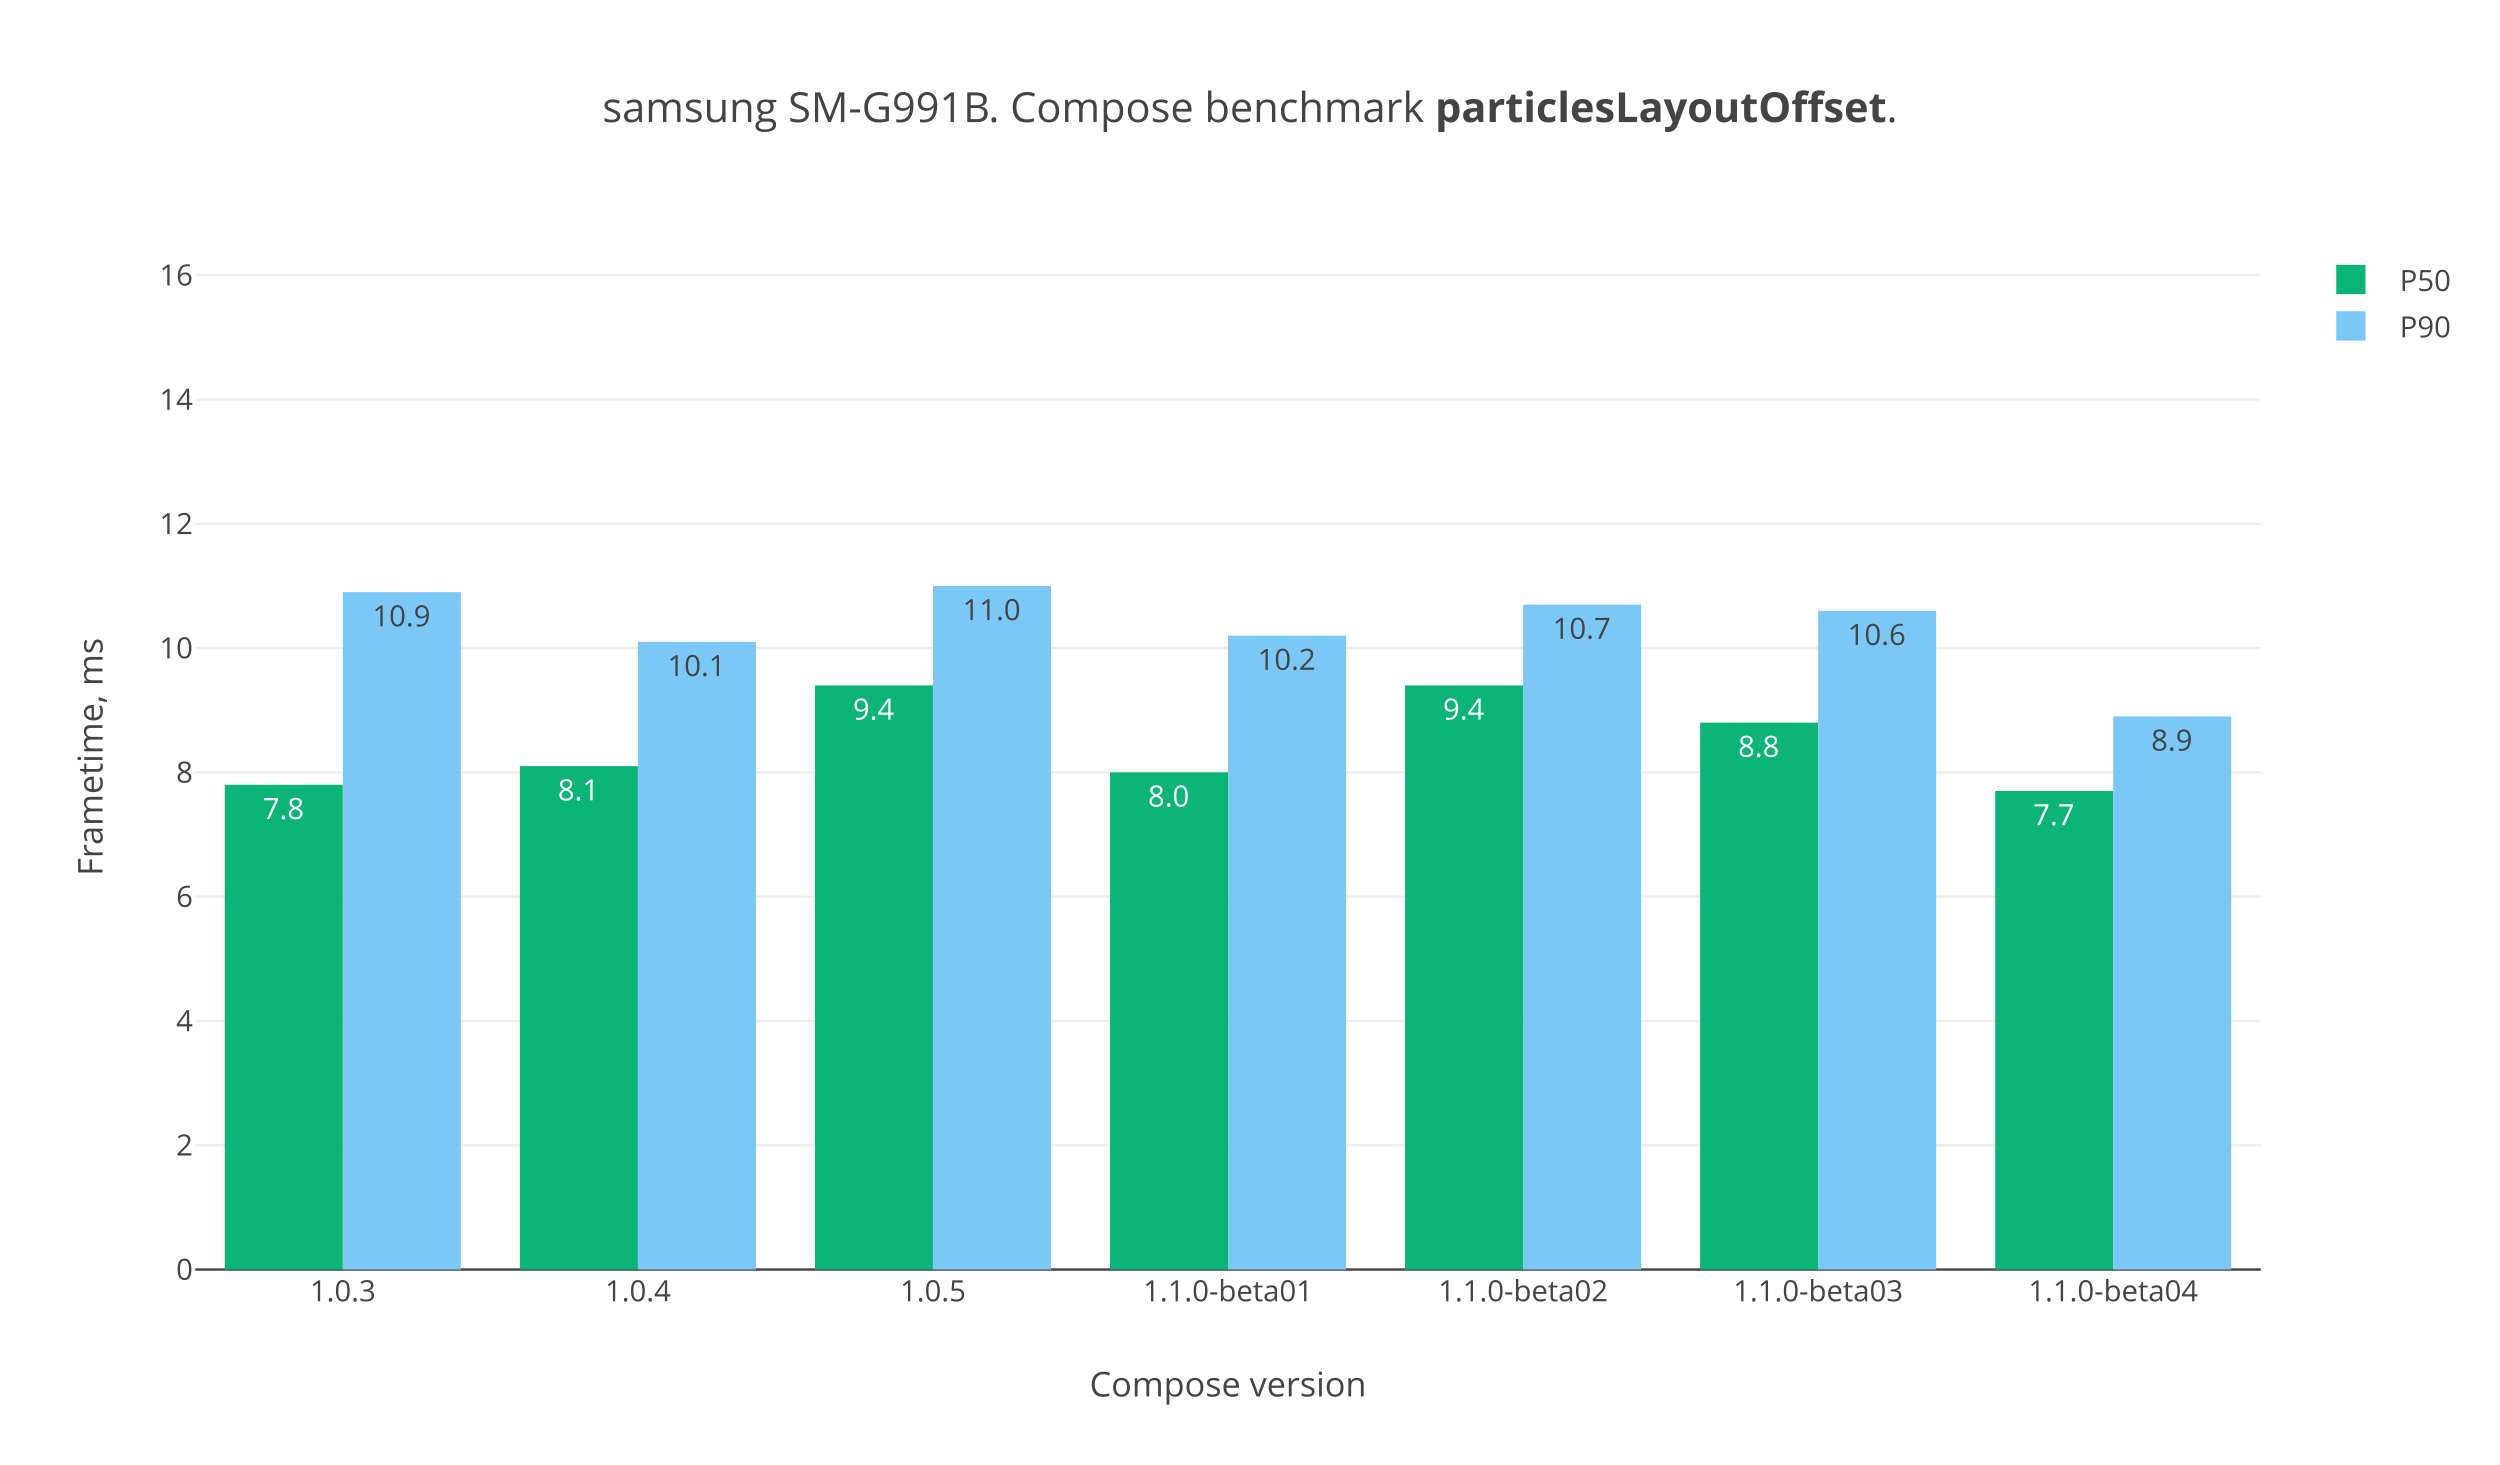
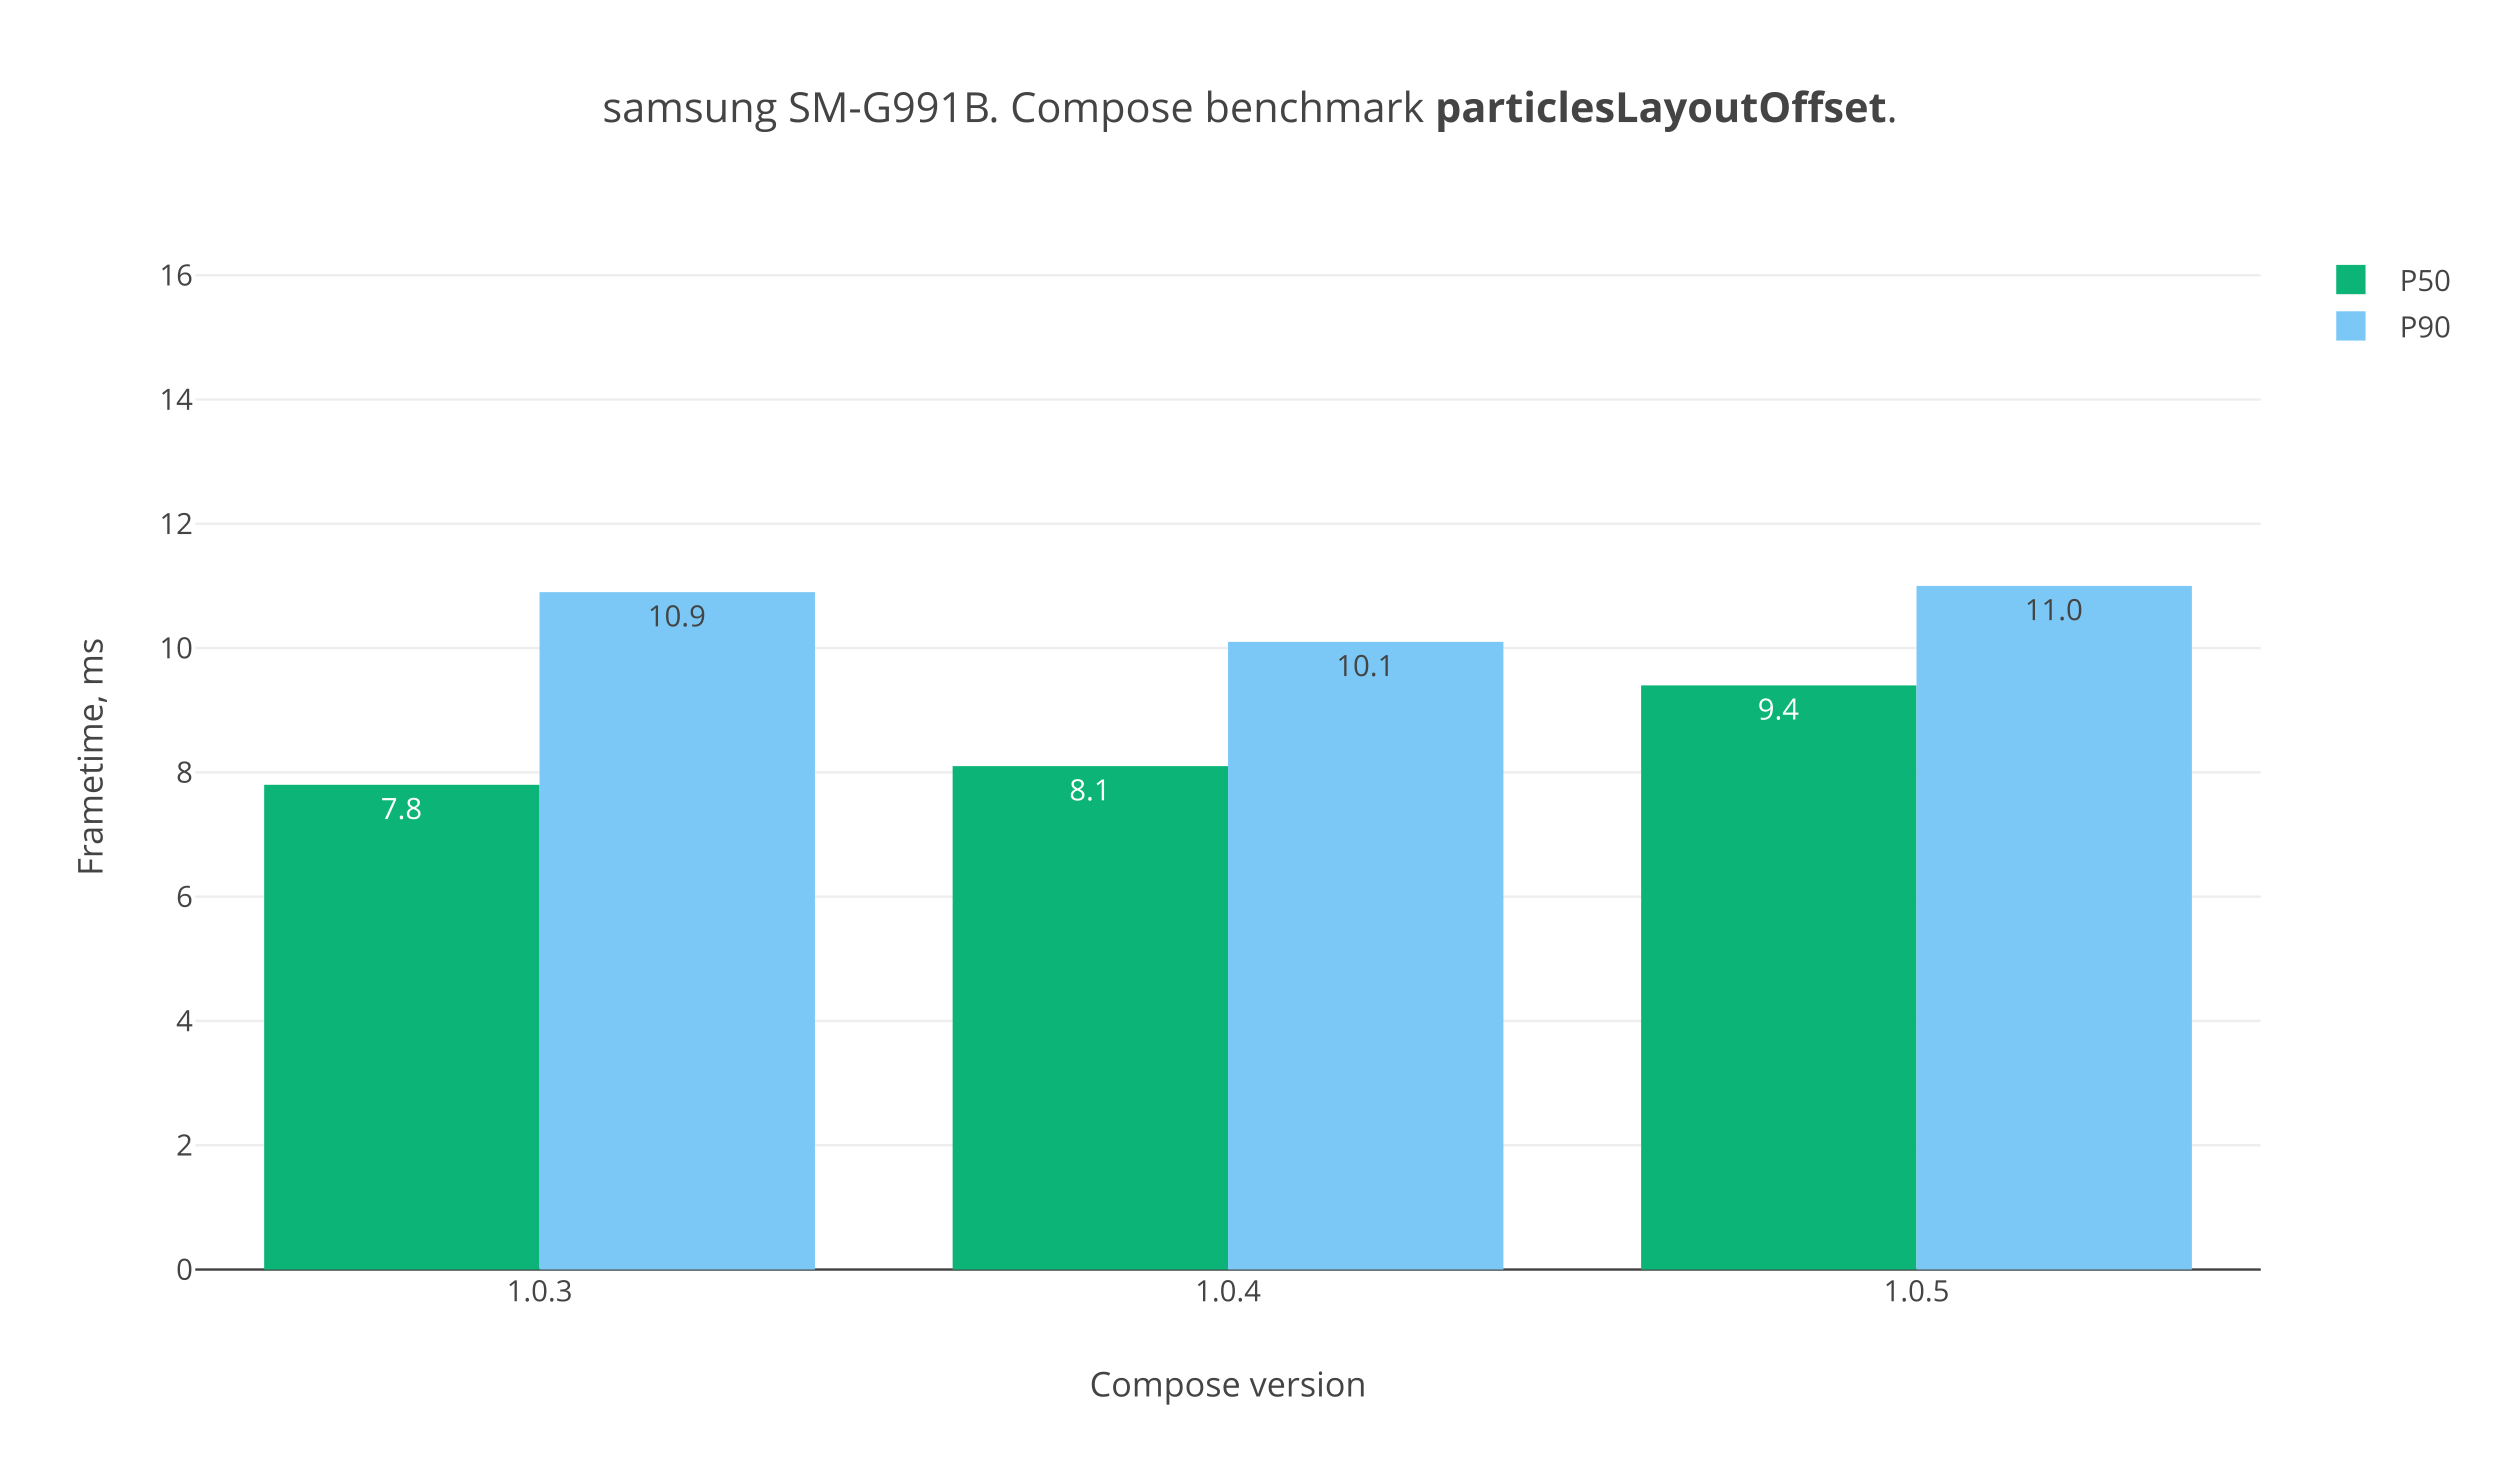
<svg xmlns="http://www.w3.org/2000/svg" class="main-svg" width="1024" height="600" style="" viewBox="0 0 1024 600">
  <rect x="0" y="0" width="1024" height="600" style="fill: rgb(255, 255, 255); fill-opacity: 1;" />
-   <defs id="defs-ac4f27">
+   <defs id="defs-73d98d">
    <g class="clips">
-       <clipPath id="clipac4f27xyplot" class="plotclip">
+       <clipPath id="clip73d98dxyplot" class="plotclip">
        <rect width="846" height="420" />
      </clipPath>
-       <clipPath class="axesclip" id="clipac4f27x">
+       <clipPath class="axesclip" id="clip73d98dx">
        <rect x="80" y="0" width="846" height="600" />
      </clipPath>
-       <clipPath class="axesclip" id="clipac4f27y">
+       <clipPath class="axesclip" id="clip73d98dy">
        <rect x="0" y="100" width="1024" height="420" />
      </clipPath>
-       <clipPath class="axesclip" id="clipac4f27xy">
+       <clipPath class="axesclip" id="clip73d98dxy">
        <rect x="80" y="100" width="846" height="420" />
      </clipPath>
    </g>
    <g class="gradients" />
  </defs>
  <g class="bglayer" />
  <g class="layer-below">
    <g class="imagelayer" />
    <g class="shapelayer" />
  </g>
  <g class="cartesianlayer">
    <g class="subplot xy">
      <g class="layer-subplot">
        <g class="shapelayer" />
        <g class="imagelayer" />
      </g>
      <g class="gridlayer">
        <g class="x" />
        <g class="y">
          <path class="ygrid crisp" transform="translate(0,469.09)" d="M80,0h846" style="stroke: rgb(238, 238, 238); stroke-opacity: 1; stroke-width: 1px;" />
          <path class="ygrid crisp" transform="translate(0,418.18)" d="M80,0h846" style="stroke: rgb(238, 238, 238); stroke-opacity: 1; stroke-width: 1px;" />
          <path class="ygrid crisp" transform="translate(0,367.27)" d="M80,0h846" style="stroke: rgb(238, 238, 238); stroke-opacity: 1; stroke-width: 1px;" />
          <path class="ygrid crisp" transform="translate(0,316.36)" d="M80,0h846" style="stroke: rgb(238, 238, 238); stroke-opacity: 1; stroke-width: 1px;" />
          <path class="ygrid crisp" transform="translate(0,265.45)" d="M80,0h846" style="stroke: rgb(238, 238, 238); stroke-opacity: 1; stroke-width: 1px;" />
          <path class="ygrid crisp" transform="translate(0,214.55)" d="M80,0h846" style="stroke: rgb(238, 238, 238); stroke-opacity: 1; stroke-width: 1px;" />
          <path class="ygrid crisp" transform="translate(0,163.64)" d="M80,0h846" style="stroke: rgb(238, 238, 238); stroke-opacity: 1; stroke-width: 1px;" />
          <path class="ygrid crisp" transform="translate(0,112.73)" d="M80,0h846" style="stroke: rgb(238, 238, 238); stroke-opacity: 1; stroke-width: 1px;" />
        </g>
      </g>
      <g class="zerolinelayer">
        <path class="yzl zl crisp" transform="translate(0,520)" d="M80,0h846" style="stroke: rgb(68, 68, 68); stroke-opacity: 1; stroke-width: 1px;" />
      </g>
      <path class="xlines-below" />
      <path class="ylines-below" />
      <g class="overlines-below" />
      <g class="xaxislayer-below" />
      <g class="yaxislayer-below" />
      <g class="overaxes-below" />
-       <g class="plot" transform="translate(80,100)" clip-path="url('#clipac4f27xyplot')">
+       <g class="plot" transform="translate(80,100)" clip-path="url('#clip73d98dxyplot')">
        <g class="barlayer mlayer">
          <g class="trace bars" style="opacity: 1;">
            <g class="points">
              <g class="point">
-                 <path d="M12.09,420V221.45H60.43V420Z" style="vector-effect: non-scaling-stroke; opacity: 1; stroke-width: 0px; fill: rgb(12, 181, 119); fill-opacity: 1;" />
-                 <text class="bartext bartext-inside" text-anchor="middle" data-notex="1" x="0" y="0" style="font-family: 'Open Sans', verdana, arial, sans-serif; font-size: 12px; fill: rgb(255, 255, 255); fill-opacity: 1; white-space: pre;" transform="translate(36.09594,235.45)">7.8</text>
-               </g>
-               <g class="point">
-                 <path d="M132.94,420V213.82H181.29V420Z" style="vector-effect: non-scaling-stroke; opacity: 1; stroke-width: 0px; fill: rgb(12, 181, 119); fill-opacity: 1;" />
-                 <text class="bartext bartext-inside" text-anchor="middle" data-notex="1" x="0" y="0" style="font-family: 'Open Sans', verdana, arial, sans-serif; font-size: 12px; fill: rgb(255, 255, 255); fill-opacity: 1; white-space: pre;" transform="translate(156.9509,227.82)">8.1</text>
-               </g>
-               <g class="point">
-                 <path d="M253.8,420V180.73H302.14V420Z" style="vector-effect: non-scaling-stroke; opacity: 1; stroke-width: 0px; fill: rgb(12, 181, 119); fill-opacity: 1;" />
-                 <text class="bartext bartext-inside" text-anchor="middle" data-notex="1" x="0" y="0" style="font-family: 'Open Sans', verdana, arial, sans-serif; font-size: 12px; fill: rgb(255, 255, 255); fill-opacity: 1; white-space: pre;" transform="translate(277.8059,194.73)">9.4</text>
-               </g>
-               <g class="point">
-                 <path d="M374.66,420V216.36H423V420Z" style="vector-effect: non-scaling-stroke; opacity: 1; stroke-width: 0px; fill: rgb(12, 181, 119); fill-opacity: 1;" />
-                 <text class="bartext bartext-inside" text-anchor="middle" data-notex="1" x="0" y="0" style="font-family: 'Open Sans', verdana, arial, sans-serif; font-size: 12px; fill: rgb(255, 255, 255); fill-opacity: 1; white-space: pre;" transform="translate(398.6659,230.36)">8.0</text>
-               </g>
-               <g class="point">
-                 <path d="M495.51,420V180.73H543.86V420Z" style="vector-effect: non-scaling-stroke; opacity: 1; stroke-width: 0px; fill: rgb(12, 181, 119); fill-opacity: 1;" />
-                 <text class="bartext bartext-inside" text-anchor="middle" data-notex="1" x="0" y="0" style="font-family: 'Open Sans', verdana, arial, sans-serif; font-size: 12px; fill: rgb(255, 255, 255); fill-opacity: 1; white-space: pre;" transform="translate(519.5209,194.73)">9.4</text>
-               </g>
-               <g class="point">
-                 <path d="M616.37,420V196H664.71V420Z" style="vector-effect: non-scaling-stroke; opacity: 1; stroke-width: 0px; fill: rgb(12, 181, 119); fill-opacity: 1;" />
-                 <text class="bartext bartext-inside" text-anchor="middle" data-notex="1" x="0" y="0" style="font-family: 'Open Sans', verdana, arial, sans-serif; font-size: 12px; fill: rgb(255, 255, 255); fill-opacity: 1; white-space: pre;" transform="translate(640.3759,210)">8.8</text>
-               </g>
-               <g class="point">
-                 <path d="M737.23,420V224H785.57V420Z" style="vector-effect: non-scaling-stroke; opacity: 1; stroke-width: 0px; fill: rgb(12, 181, 119); fill-opacity: 1;" />
-                 <text class="bartext bartext-inside" text-anchor="middle" data-notex="1" x="0" y="0" style="font-family: 'Open Sans', verdana, arial, sans-serif; font-size: 12px; fill: rgb(255, 255, 255); fill-opacity: 1; white-space: pre;" transform="translate(761.2359,238)">7.7</text>
+                 <path d="M28.2,420V221.45H141V420Z" style="vector-effect: non-scaling-stroke; opacity: 1; stroke-width: 0px; fill: rgb(12, 181, 119); fill-opacity: 1;" />
+                 <text class="bartext bartext-inside" text-anchor="middle" data-notex="1" x="0" y="0" style="font-family: 'Open Sans', verdana, arial, sans-serif; font-size: 12px; fill: rgb(255, 255, 255); fill-opacity: 1; white-space: pre;" transform="translate(84.43594,235.45)">7.8</text>
+               </g>
+               <g class="point">
+                 <path d="M310.2,420V213.82H423V420Z" style="vector-effect: non-scaling-stroke; opacity: 1; stroke-width: 0px; fill: rgb(12, 181, 119); fill-opacity: 1;" />
+                 <text class="bartext bartext-inside" text-anchor="middle" data-notex="1" x="0" y="0" style="font-family: 'Open Sans', verdana, arial, sans-serif; font-size: 12px; fill: rgb(255, 255, 255); fill-opacity: 1; white-space: pre;" transform="translate(366.4359,227.82)">8.1</text>
+               </g>
+               <g class="point">
+                 <path d="M592.2,420V180.73H705V420Z" style="vector-effect: non-scaling-stroke; opacity: 1; stroke-width: 0px; fill: rgb(12, 181, 119); fill-opacity: 1;" />
+                 <text class="bartext bartext-inside" text-anchor="middle" data-notex="1" x="0" y="0" style="font-family: 'Open Sans', verdana, arial, sans-serif; font-size: 12px; fill: rgb(255, 255, 255); fill-opacity: 1; white-space: pre;" transform="translate(648.4359,194.73)">9.4</text>
              </g>
            </g>
          </g>
          <g class="trace bars" style="opacity: 1;">
            <g class="points">
              <g class="point">
-                 <path d="M60.43,420V142.55H108.77V420Z" style="vector-effect: non-scaling-stroke; opacity: 1; stroke-width: 0px; fill: rgb(123, 200, 246); fill-opacity: 1;" />
-                 <text class="bartext bartext-inside" text-anchor="middle" data-notex="1" x="0" y="0" style="font-family: 'Open Sans', verdana, arial, sans-serif; font-size: 12px; fill: rgb(68, 68, 68); fill-opacity: 1; white-space: pre;" transform="translate(84.43594,156.55)">10.9</text>
-               </g>
-               <g class="point">
-                 <path d="M181.29,420V162.91H229.63V420Z" style="vector-effect: non-scaling-stroke; opacity: 1; stroke-width: 0px; fill: rgb(123, 200, 246); fill-opacity: 1;" />
-                 <text class="bartext bartext-inside" text-anchor="middle" data-notex="1" x="0" y="0" style="font-family: 'Open Sans', verdana, arial, sans-serif; font-size: 12px; fill: rgb(68, 68, 68); fill-opacity: 1; white-space: pre;" transform="translate(205.2959,176.91)">10.1</text>
-               </g>
-               <g class="point">
-                 <path d="M302.14,420V140H350.49V420Z" style="vector-effect: non-scaling-stroke; opacity: 1; stroke-width: 0px; fill: rgb(123, 200, 246); fill-opacity: 1;" />
-                 <text class="bartext bartext-inside" text-anchor="middle" data-notex="1" x="0" y="0" style="font-family: 'Open Sans', verdana, arial, sans-serif; font-size: 12px; fill: rgb(68, 68, 68); fill-opacity: 1; white-space: pre;" transform="translate(326.1509,154)">11.0</text>
-               </g>
-               <g class="point">
-                 <path d="M423,420V160.36H471.34V420Z" style="vector-effect: non-scaling-stroke; opacity: 1; stroke-width: 0px; fill: rgb(123, 200, 246); fill-opacity: 1;" />
-                 <text class="bartext bartext-inside" text-anchor="middle" data-notex="1" x="0" y="0" style="font-family: 'Open Sans', verdana, arial, sans-serif; font-size: 12px; fill: rgb(68, 68, 68); fill-opacity: 1; white-space: pre;" transform="translate(447.0059,174.36)">10.2</text>
-               </g>
-               <g class="point">
-                 <path d="M543.86,420V147.64H592.2V420Z" style="vector-effect: non-scaling-stroke; opacity: 1; stroke-width: 0px; fill: rgb(123, 200, 246); fill-opacity: 1;" />
-                 <text class="bartext bartext-inside" text-anchor="middle" data-notex="1" x="0" y="0" style="font-family: 'Open Sans', verdana, arial, sans-serif; font-size: 12px; fill: rgb(68, 68, 68); fill-opacity: 1; white-space: pre;" transform="translate(567.8659,161.64)">10.7</text>
-               </g>
-               <g class="point">
-                 <path d="M664.71,420V150.18H713.06V420Z" style="vector-effect: non-scaling-stroke; opacity: 1; stroke-width: 0px; fill: rgb(123, 200, 246); fill-opacity: 1;" />
-                 <text class="bartext bartext-inside" text-anchor="middle" data-notex="1" x="0" y="0" style="font-family: 'Open Sans', verdana, arial, sans-serif; font-size: 12px; fill: rgb(68, 68, 68); fill-opacity: 1; white-space: pre;" transform="translate(688.7209,164.18)">10.6</text>
-               </g>
-               <g class="point">
-                 <path d="M785.57,420V193.45H833.91V420Z" style="vector-effect: non-scaling-stroke; opacity: 1; stroke-width: 0px; fill: rgb(123, 200, 246); fill-opacity: 1;" />
-                 <text class="bartext bartext-inside" text-anchor="middle" data-notex="1" x="0" y="0" style="font-family: 'Open Sans', verdana, arial, sans-serif; font-size: 12px; fill: rgb(68, 68, 68); fill-opacity: 1; white-space: pre;" transform="translate(809.5759,207.45)">8.9</text>
+                 <path d="M141,420V142.55H253.8V420Z" style="vector-effect: non-scaling-stroke; opacity: 1; stroke-width: 0px; fill: rgb(123, 200, 246); fill-opacity: 1;" />
+                 <text class="bartext bartext-inside" text-anchor="middle" data-notex="1" x="0" y="0" style="font-family: 'Open Sans', verdana, arial, sans-serif; font-size: 12px; fill: rgb(68, 68, 68); fill-opacity: 1; white-space: pre;" transform="translate(197.2359,156.55)">10.9</text>
+               </g>
+               <g class="point">
+                 <path d="M423,420V162.91H535.8V420Z" style="vector-effect: non-scaling-stroke; opacity: 1; stroke-width: 0px; fill: rgb(123, 200, 246); fill-opacity: 1;" />
+                 <text class="bartext bartext-inside" text-anchor="middle" data-notex="1" x="0" y="0" style="font-family: 'Open Sans', verdana, arial, sans-serif; font-size: 12px; fill: rgb(68, 68, 68); fill-opacity: 1; white-space: pre;" transform="translate(479.2359,176.91)">10.1</text>
+               </g>
+               <g class="point">
+                 <path d="M705,420V140H817.8V420Z" style="vector-effect: non-scaling-stroke; opacity: 1; stroke-width: 0px; fill: rgb(123, 200, 246); fill-opacity: 1;" />
+                 <text class="bartext bartext-inside" text-anchor="middle" data-notex="1" x="0" y="0" style="font-family: 'Open Sans', verdana, arial, sans-serif; font-size: 12px; fill: rgb(68, 68, 68); fill-opacity: 1; white-space: pre;" transform="translate(761.2359,154)">11.0</text>
              </g>
            </g>
          </g>
        </g>
        <g class="scatterlayer mlayer">
-           <g class="trace scatter trace7beab4" style="stroke-miterlimit: 2; opacity: 1;">
+           <g class="trace scatter traceca9b21" style="stroke-miterlimit: 2; opacity: 1;">
            <g class="fills" />
            <g class="errorbars" />
            <g class="lines" />
            <g class="points" />
            <g class="text">
              <g class="textpoint" />
              <g class="textpoint" />
              <g class="textpoint" />
-               <g class="textpoint" />
-               <g class="textpoint" />
-               <g class="textpoint" />
-               <g class="textpoint" />
-             </g>
-           </g>
-           <g class="trace scatter trace2fae16" style="stroke-miterlimit: 2; opacity: 1;">
+             </g>
+           </g>
+           <g class="trace scatter trace0c9da2" style="stroke-miterlimit: 2; opacity: 1;">
            <g class="fills" />
            <g class="errorbars" />
            <g class="lines" />
            <g class="points" />
            <g class="text">
-               <g class="textpoint" />
-               <g class="textpoint" />
-               <g class="textpoint" />
-               <g class="textpoint" />
              <g class="textpoint" />
              <g class="textpoint" />
              <g class="textpoint" />
            </g>
          </g>
        </g>
      </g>
      <g class="overplot" />
      <path class="xlines-above crisp" style="fill: none;" d="M0,0" />
      <path class="ylines-above crisp" style="fill: none;" d="M0,0" />
      <g class="overlines-above" />
      <g class="xaxislayer-above">
        <g class="xtick">
-           <text text-anchor="middle" x="0" y="533" transform="translate(140.43,0)" style="font-family: 'Open Sans', verdana, arial, sans-serif; font-size: 12px; fill: rgb(68, 68, 68); fill-opacity: 1; white-space: pre;">1.0.3</text>
+           <text text-anchor="middle" x="0" y="533" transform="translate(221,0)" style="font-family: 'Open Sans', verdana, arial, sans-serif; font-size: 12px; fill: rgb(68, 68, 68); fill-opacity: 1; white-space: pre;">1.0.3</text>
        </g>
        <g class="xtick">
-           <text text-anchor="middle" x="0" y="533" transform="translate(261.29,0)" style="font-family: 'Open Sans', verdana, arial, sans-serif; font-size: 12px; fill: rgb(68, 68, 68); fill-opacity: 1; white-space: pre;">1.0.4</text>
+           <text text-anchor="middle" x="0" y="533" transform="translate(503,0)" style="font-family: 'Open Sans', verdana, arial, sans-serif; font-size: 12px; fill: rgb(68, 68, 68); fill-opacity: 1; white-space: pre;">1.0.4</text>
        </g>
        <g class="xtick">
-           <text text-anchor="middle" x="0" y="533" transform="translate(382.14,0)" style="font-family: 'Open Sans', verdana, arial, sans-serif; font-size: 12px; fill: rgb(68, 68, 68); fill-opacity: 1; white-space: pre;">1.0.5</text>
-         </g>
-         <g class="xtick">
-           <text text-anchor="middle" x="0" y="533" transform="translate(503,0)" style="font-family: 'Open Sans', verdana, arial, sans-serif; font-size: 12px; fill: rgb(68, 68, 68); fill-opacity: 1; white-space: pre;">1.1.0-beta01</text>
-         </g>
-         <g class="xtick">
-           <text text-anchor="middle" x="0" y="533" transform="translate(623.86,0)" style="font-family: 'Open Sans', verdana, arial, sans-serif; font-size: 12px; fill: rgb(68, 68, 68); fill-opacity: 1; white-space: pre;">1.1.0-beta02</text>
-         </g>
-         <g class="xtick">
-           <text text-anchor="middle" x="0" y="533" transform="translate(744.71,0)" style="font-family: 'Open Sans', verdana, arial, sans-serif; font-size: 12px; fill: rgb(68, 68, 68); fill-opacity: 1; white-space: pre;">1.1.0-beta03</text>
-         </g>
-         <g class="xtick">
-           <text text-anchor="middle" x="0" y="533" transform="translate(865.57,0)" style="font-family: 'Open Sans', verdana, arial, sans-serif; font-size: 12px; fill: rgb(68, 68, 68); fill-opacity: 1; white-space: pre;">1.1.0-beta04</text>
+           <text text-anchor="middle" x="0" y="533" transform="translate(785,0)" style="font-family: 'Open Sans', verdana, arial, sans-serif; font-size: 12px; fill: rgb(68, 68, 68); fill-opacity: 1; white-space: pre;">1.0.5</text>
        </g>
      </g>
      <g class="yaxislayer-above">
        <g class="ytick">
          <text text-anchor="end" x="79" y="4.2" transform="translate(0,520)" style="font-family: 'Open Sans', verdana, arial, sans-serif; font-size: 12px; fill: rgb(68, 68, 68); fill-opacity: 1; white-space: pre;">0</text>
        </g>
        <g class="ytick">
          <text text-anchor="end" x="79" y="4.2" transform="translate(0,469.09)" style="font-family: 'Open Sans', verdana, arial, sans-serif; font-size: 12px; fill: rgb(68, 68, 68); fill-opacity: 1; white-space: pre;">2</text>
        </g>
        <g class="ytick">
          <text text-anchor="end" x="79" y="4.2" transform="translate(0,418.18)" style="font-family: 'Open Sans', verdana, arial, sans-serif; font-size: 12px; fill: rgb(68, 68, 68); fill-opacity: 1; white-space: pre;">4</text>
        </g>
        <g class="ytick">
          <text text-anchor="end" x="79" y="4.2" transform="translate(0,367.27)" style="font-family: 'Open Sans', verdana, arial, sans-serif; font-size: 12px; fill: rgb(68, 68, 68); fill-opacity: 1; white-space: pre;">6</text>
        </g>
        <g class="ytick">
          <text text-anchor="end" x="79" y="4.2" transform="translate(0,316.36)" style="font-family: 'Open Sans', verdana, arial, sans-serif; font-size: 12px; fill: rgb(68, 68, 68); fill-opacity: 1; white-space: pre;">8</text>
        </g>
        <g class="ytick">
          <text text-anchor="end" x="79" y="4.2" transform="translate(0,265.45)" style="font-family: 'Open Sans', verdana, arial, sans-serif; font-size: 12px; fill: rgb(68, 68, 68); fill-opacity: 1; white-space: pre;">10</text>
        </g>
        <g class="ytick">
          <text text-anchor="end" x="79" y="4.2" transform="translate(0,214.55)" style="font-family: 'Open Sans', verdana, arial, sans-serif; font-size: 12px; fill: rgb(68, 68, 68); fill-opacity: 1; white-space: pre;">12</text>
        </g>
        <g class="ytick">
          <text text-anchor="end" x="79" y="4.2" transform="translate(0,163.64)" style="font-family: 'Open Sans', verdana, arial, sans-serif; font-size: 12px; fill: rgb(68, 68, 68); fill-opacity: 1; white-space: pre;">14</text>
        </g>
        <g class="ytick">
          <text text-anchor="end" x="79" y="4.2" transform="translate(0,112.73)" style="font-family: 'Open Sans', verdana, arial, sans-serif; font-size: 12px; fill: rgb(68, 68, 68); fill-opacity: 1; white-space: pre;">16</text>
        </g>
      </g>
      <g class="overaxes-above" />
    </g>
  </g>
  <g class="polarlayer" />
  <g class="ternarylayer" />
  <g class="geolayer" />
  <g class="funnelarealayer" />
  <g class="pielayer" />
  <g class="treemaplayer" />
  <g class="sunburstlayer" />
  <g class="glimages" />
-   <defs id="topdefs-ac4f27">
+   <defs id="topdefs-73d98d">
    <g class="clips" />
-     <clipPath id="legendac4f27">
+     <clipPath id="legend73d98d">
      <rect width="69" height="48" x="0" y="0" />
    </clipPath>
  </defs>
  <g class="layer-above">
    <g class="imagelayer" />
    <g class="shapelayer" />
  </g>
  <g class="infolayer">
    <g class="legend" pointer-events="all" transform="translate(942.92,100)">
      <rect class="bg" shape-rendering="crispEdges" style="stroke: rgb(68, 68, 68); stroke-opacity: 1; fill: rgb(255, 255, 255); fill-opacity: 1; stroke-width: 0px;" width="69" height="48" x="0" y="0" />
-       <g class="scrollbox" transform="" clip-path="url('#legendac4f27')">
+       <g class="scrollbox" transform="" clip-path="url('#legend73d98d')">
        <g class="groups">
          <g class="traces" style="opacity: 1;" transform="translate(0,14.5)">
            <text class="legendtext" text-anchor="start" x="40" y="4.68" style="font-family: 'Open Sans', verdana, arial, sans-serif; font-size: 12px; fill: rgb(68, 68, 68); fill-opacity: 1; white-space: pre;">P50</text>
            <g class="layers" style="opacity: 1;">
              <g class="legendfill" />
              <g class="legendlines" />
              <g class="legendsymbols">
                <g class="legendpoints">
                  <path class="legendundefined" d="M6,6H-6V-6H6Z" transform="translate(20,0)" style="stroke-width: 0px; fill: rgb(12, 181, 119); fill-opacity: 1;" />
                </g>
              </g>
            </g>
            <rect class="legendtoggle" x="0" y="-9.5" width="63.688" height="19" style="fill: rgb(0, 0, 0); fill-opacity: 0;" />
          </g>
          <g class="traces" style="opacity: 1;" transform="translate(0,33.5)">
            <text class="legendtext" text-anchor="start" x="40" y="4.68" style="font-family: 'Open Sans', verdana, arial, sans-serif; font-size: 12px; fill: rgb(68, 68, 68); fill-opacity: 1; white-space: pre;">P90</text>
            <g class="layers" style="opacity: 1;">
              <g class="legendfill" />
              <g class="legendlines" />
              <g class="legendsymbols">
                <g class="legendpoints">
                  <path class="legendundefined" d="M6,6H-6V-6H6Z" transform="translate(20,0)" style="stroke-width: 0px; fill: rgb(123, 200, 246); fill-opacity: 1;" />
                </g>
              </g>
            </g>
            <rect class="legendtoggle" x="0" y="-9.5" width="63.688" height="19" style="fill: rgb(0, 0, 0); fill-opacity: 0;" />
          </g>
        </g>
      </g>
      <rect class="scrollbar" rx="20" ry="3" width="0" height="0" style="fill: rgb(128, 139, 164); fill-opacity: 1;" x="0" y="0" />
    </g>
    <g class="g-gtitle">
      <text class="gtitle" x="512" y="50" text-anchor="middle" dy="0em" style="font-family: 'Open Sans', verdana, arial, sans-serif; font-size: 17px; fill: rgb(68, 68, 68); opacity: 1; font-weight: normal; white-space: pre;">samsung SM-G991B. Compose benchmark <tspan style="font-weight:bold">particlesLayoutOffset</tspan>.</text>
    </g>
    <g class="g-xtitle">
      <text class="xtitle" x="503" y="572" text-anchor="middle" style="font-family: 'Open Sans', verdana, arial, sans-serif; font-size: 14px; fill: rgb(68, 68, 68); opacity: 1; font-weight: normal; white-space: pre;">Compose version</text>
    </g>
    <g class="g-ytitle">
      <text class="ytitle" transform="rotate(-90,42,310)" x="42" y="310" text-anchor="middle" style="font-family: 'Open Sans', verdana, arial, sans-serif; font-size: 14px; fill: rgb(68, 68, 68); opacity: 1; font-weight: normal; white-space: pre;">Frametime, ms</text>
    </g>
  </g>
</svg>
